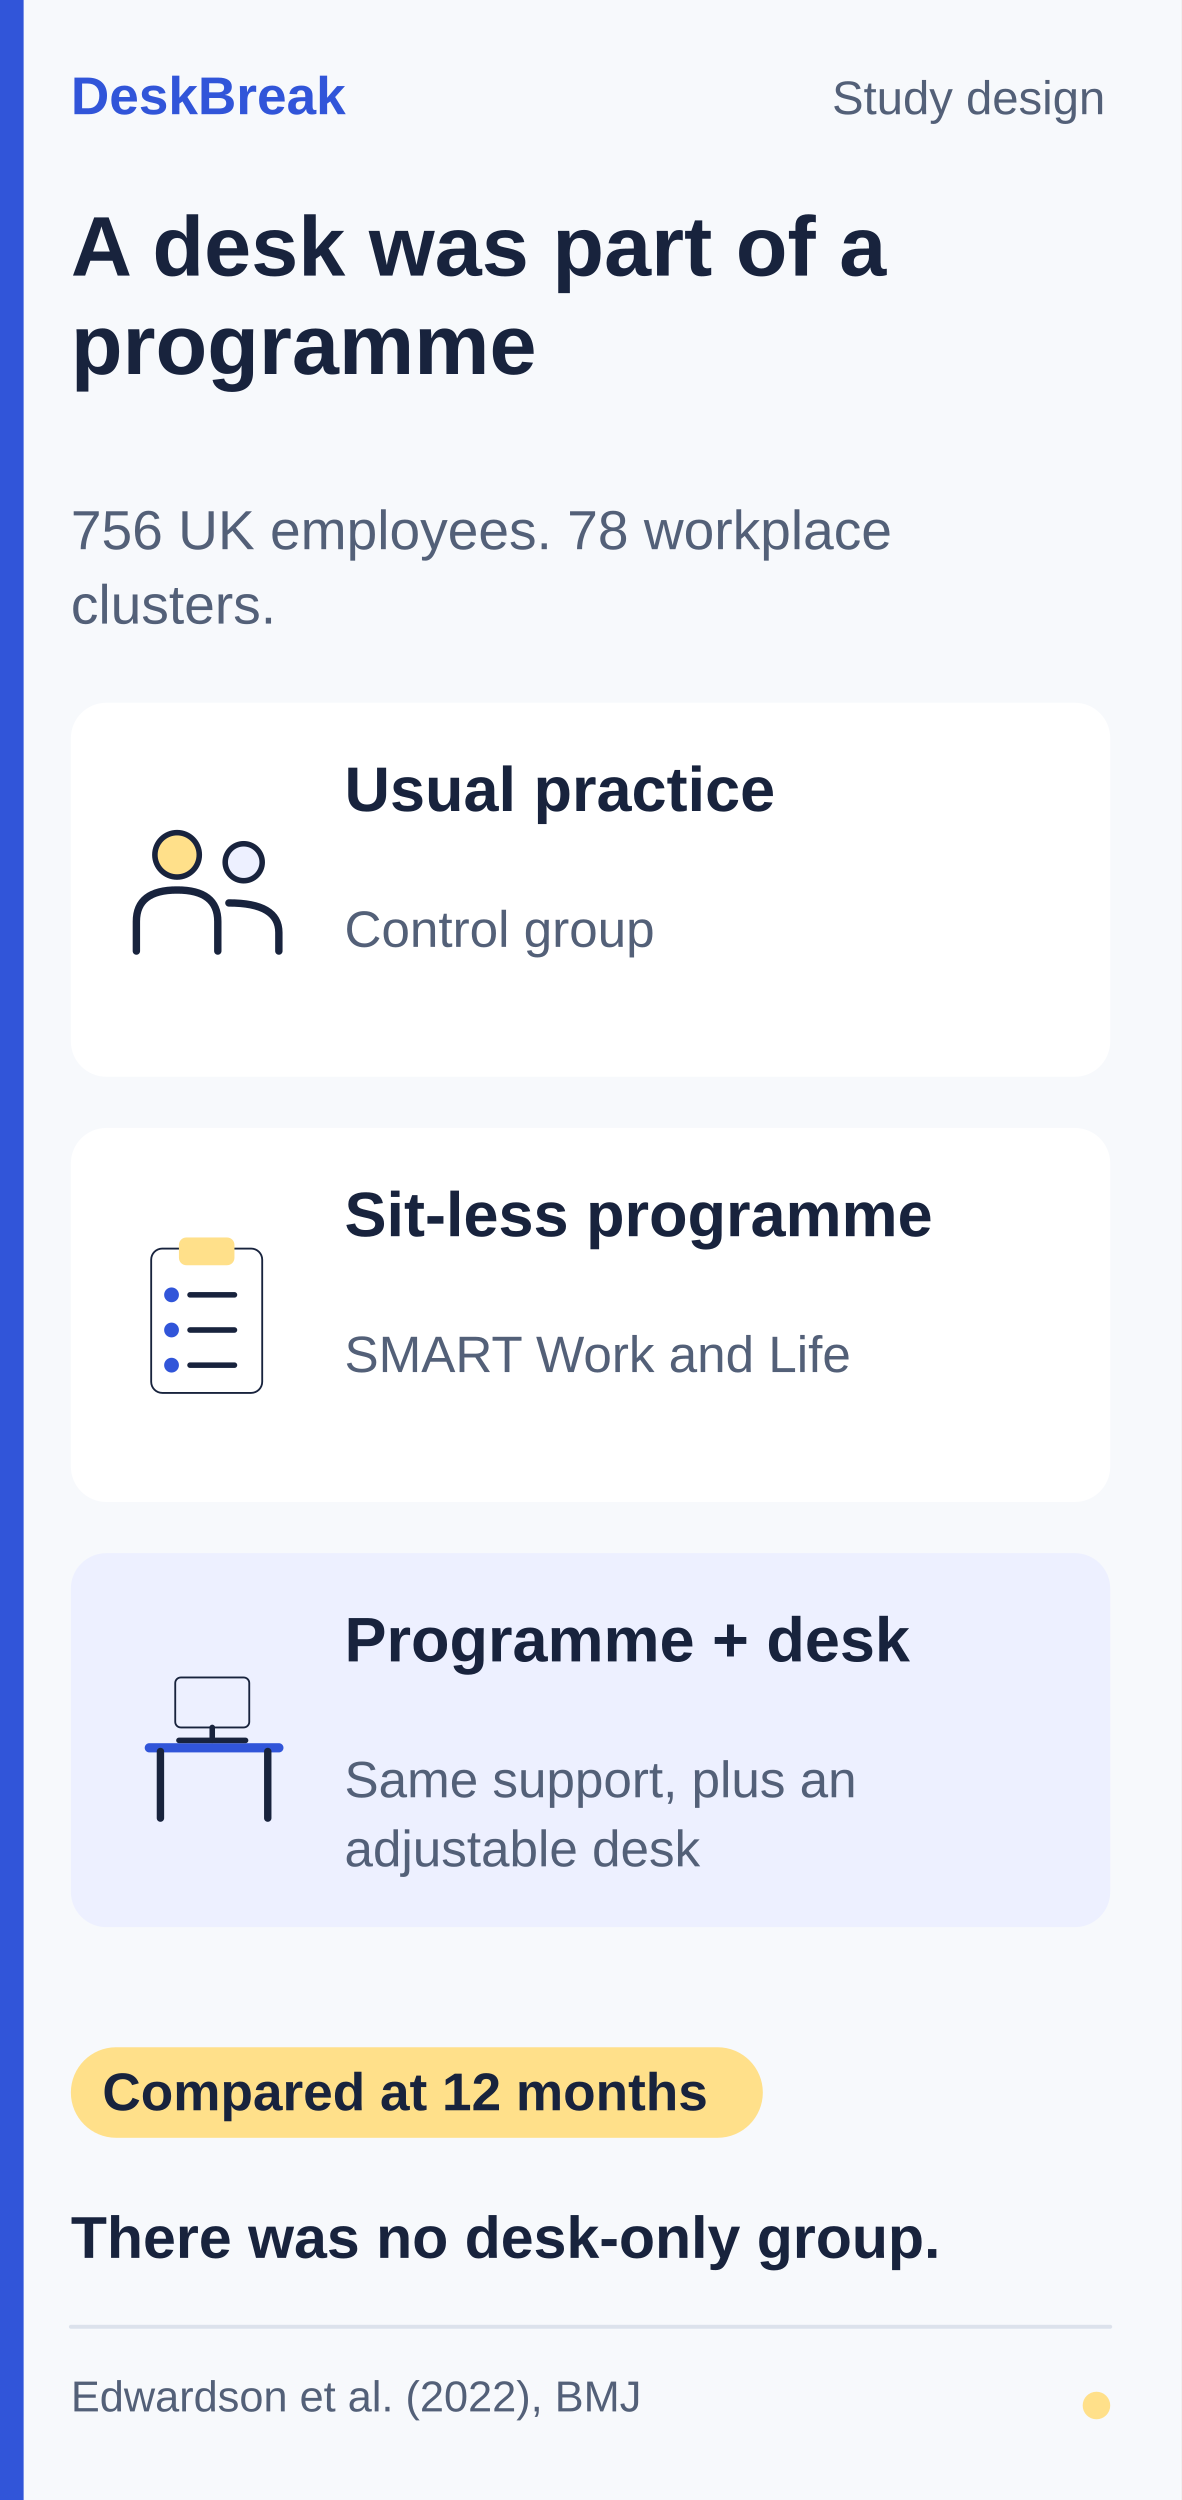
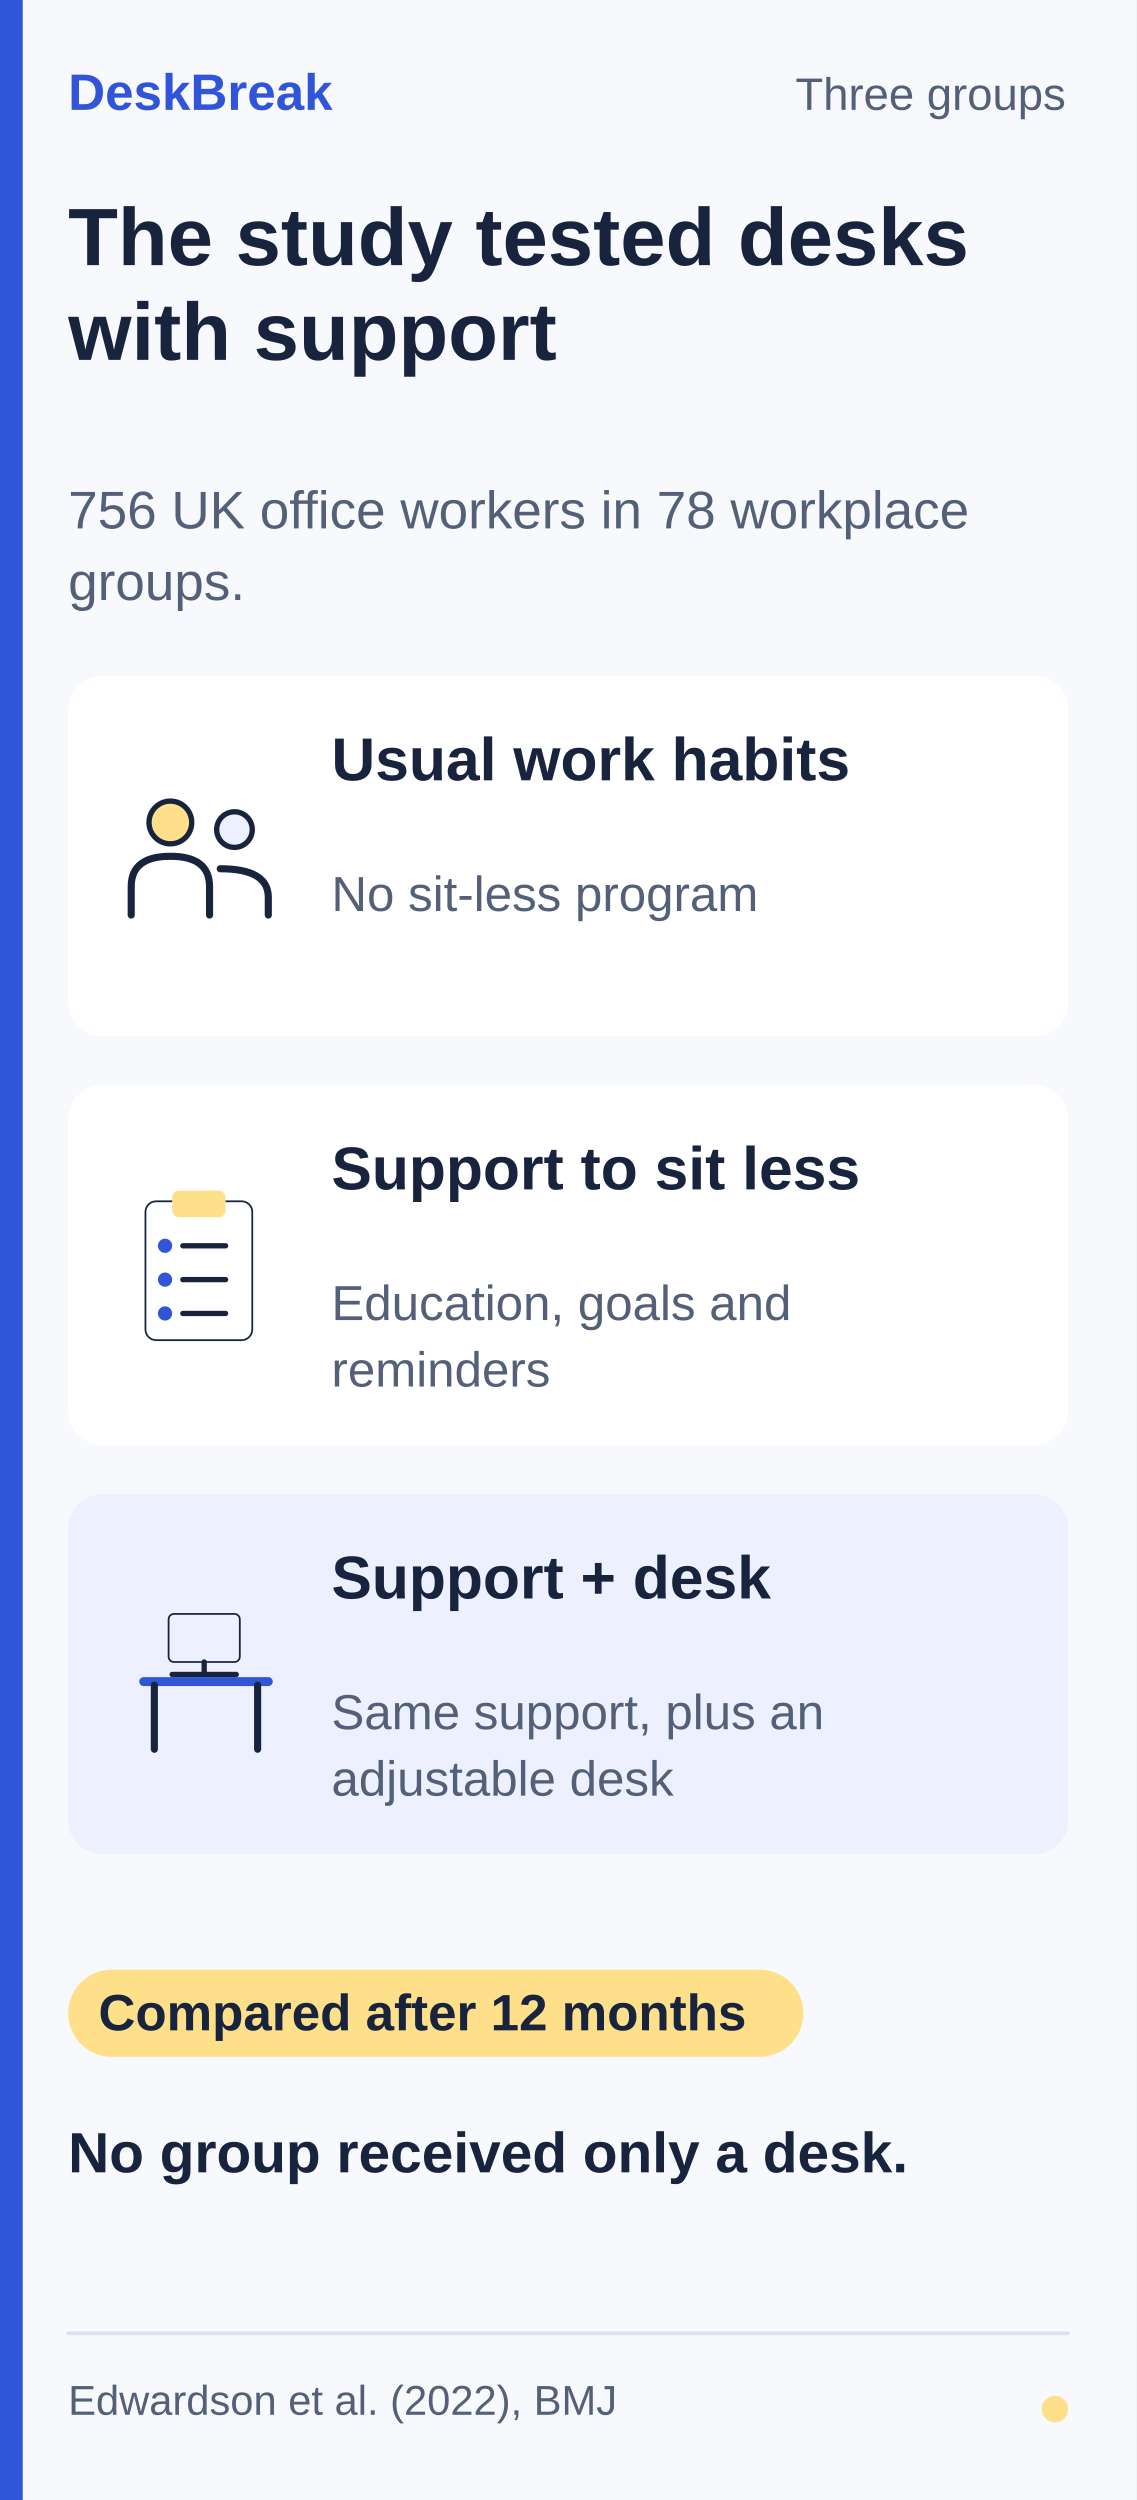
- <svg xmlns="http://www.w3.org/2000/svg" width="600" height="1270" viewBox="0 0 600 1270" role="img" aria-labelledby="title desc">
-   <rect x="0" y="0" width="600" height="1270" rx="0" fill="#F7F9FC" stroke="none" />
-   <rect x="0" y="0" width="12" height="1270" rx="0" fill="#3155D9" stroke="none" />
+ <svg xmlns="http://www.w3.org/2000/svg" width="600" height="1320" viewBox="0 0 600 1320" role="img" aria-labelledby="title desc">
+   <rect x="0" y="0" width="600" height="1320" rx="0" fill="#F7F9FC" stroke="none" />
+   <rect x="0" y="0" width="12" height="1320" rx="0" fill="#3155D9" stroke="none" />
  <text x="36" y="58" font-family="Archivo, Arial, sans-serif" font-size="27" font-weight="800" fill="#3155D9">DeskBreak</text>
-   <text x="422.688" y="58" font-family="Archivo, Arial, sans-serif" font-size="24" font-weight="500" fill="#536078">Study design</text>
-   <text x="36" y="140" font-family="Archivo, Arial, sans-serif" font-size="43" font-weight="800" fill="#18233D">A desk was part of a</text>
-   <text x="36" y="190" font-family="Archivo, Arial, sans-serif" font-size="43" font-weight="800" fill="#18233D">programme</text>
-   <text x="36" y="279" font-family="Archivo, Arial, sans-serif" font-size="28" font-weight="500" fill="#536078">756 UK employees. 78 workplace</text>
-   <text x="36" y="316.8" font-family="Archivo, Arial, sans-serif" font-size="28" font-weight="500" fill="#536078">clusters.</text>
+   <text x="419.976" y="58" font-family="Archivo, Arial, sans-serif" font-size="24" font-weight="500" fill="#536078">Three groups</text>
+   <text x="36" y="140" font-family="Archivo, Arial, sans-serif" font-size="43" font-weight="800" fill="#18233D">The study tested desks</text>
+   <text x="36" y="190" font-family="Archivo, Arial, sans-serif" font-size="43" font-weight="800" fill="#18233D">with support</text>
+   <text x="36" y="279" font-family="Archivo, Arial, sans-serif" font-size="28" font-weight="500" fill="#536078">756 UK office workers in 78 workplace</text>
+   <text x="36" y="316.8" font-family="Archivo, Arial, sans-serif" font-size="28" font-weight="500" fill="#536078">groups.</text>
  <rect x="36" y="357" width="528" height="190" rx="18" fill="#FFFFFF" stroke="none" />
  <g transform="translate(58 407) scale(0.94)">
    <circle cx="34" cy="29" r="12" fill="#FFE08A" stroke="#18233D" stroke-width="3" />
    <circle cx="70" cy="33" r="10" fill="#EDF0FF" stroke="#18233D" stroke-width="3" />
    <path d="M12 81V65Q12 48 34 48Q56 48 56 65V81M62 55Q89 55 89 71V81" fill="none" stroke="#18233D" stroke-width="4" stroke-linecap="round" />
  </g>
-   <text x="175" y="412" font-family="Archivo, Arial, sans-serif" font-size="32" font-weight="800" fill="#18233D">Usual practice</text>
-   <text x="175" y="481" font-family="Archivo, Arial, sans-serif" font-size="26" font-weight="500" fill="#536078">Control group</text>
+   <text x="175" y="412" font-family="Archivo, Arial, sans-serif" font-size="32" font-weight="800" fill="#18233D">Usual work habits</text>
+   <text x="175" y="481" font-family="Archivo, Arial, sans-serif" font-size="26" font-weight="500" fill="#536078">No sit-less program</text>
  <rect x="36" y="573" width="528" height="190" rx="18" fill="#FFFFFF" stroke="none" />
  <g transform="translate(58 623) scale(0.94)">
    <rect x="20" y="12" width="60" height="78" rx="6" fill="#FFFFFF" stroke="#18233D" />
    <rect x="35" y="6" width="30" height="15" rx="4" fill="#FFE08A" stroke="none" />
    <line x1="41" y1="37" x2="65" y2="37" stroke="#18233D" stroke-width="3" stroke-linecap="round" />
    <line x1="41" y1="56" x2="65" y2="56" stroke="#18233D" stroke-width="3" stroke-linecap="round" />
    <line x1="41" y1="75" x2="65" y2="75" stroke="#18233D" stroke-width="3" stroke-linecap="round" />
    <circle cx="31" cy="37" r="4" fill="#3155D9" stroke="none" stroke-width="0" />
    <circle cx="31" cy="56" r="4" fill="#3155D9" stroke="none" stroke-width="0" />
    <circle cx="31" cy="75" r="4" fill="#3155D9" stroke="none" stroke-width="0" />
  </g>
-   <text x="175" y="628" font-family="Archivo, Arial, sans-serif" font-size="32" font-weight="800" fill="#18233D">Sit-less programme</text>
-   <text x="175" y="697" font-family="Archivo, Arial, sans-serif" font-size="26" font-weight="500" fill="#536078">SMART Work and Life</text>
+   <text x="175" y="628" font-family="Archivo, Arial, sans-serif" font-size="32" font-weight="800" fill="#18233D">Support to sit less</text>
+   <text x="175" y="697" font-family="Archivo, Arial, sans-serif" font-size="26" font-weight="500" fill="#536078">Education, goals and</text>
+   <text x="175" y="732.1" font-family="Archivo, Arial, sans-serif" font-size="26" font-weight="500" fill="#536078">reminders</text>
  <rect x="36" y="789" width="528" height="190" rx="18" fill="#EDF0FF" stroke="none" />
  <g transform="translate(58 839) scale(0.94)">
    <rect x="33" y="14" width="40" height="27" rx="3" fill="#EDF0FF" stroke="#18233D" />
    <line x1="53" y1="41" x2="53" y2="48" stroke="#18233D" stroke-width="3" stroke-linecap="round" />
    <line x1="19" y1="52" x2="89" y2="52" stroke="#3155D9" stroke-width="5" stroke-linecap="round" />
    <line x1="25" y1="54" x2="25" y2="90" stroke="#18233D" stroke-width="4" stroke-linecap="round" />
    <line x1="83" y1="54" x2="83" y2="90" stroke="#18233D" stroke-width="4" stroke-linecap="round" />
    <line x1="35" y1="48" x2="71" y2="48" stroke="#18233D" stroke-width="3" stroke-linecap="round" />
  </g>
-   <text x="175" y="844" font-family="Archivo, Arial, sans-serif" font-size="32" font-weight="800" fill="#18233D">Programme + desk</text>
+   <text x="175" y="844" font-family="Archivo, Arial, sans-serif" font-size="32" font-weight="800" fill="#18233D">Support + desk</text>
  <text x="175" y="913" font-family="Archivo, Arial, sans-serif" font-size="26" font-weight="500" fill="#536078">Same support, plus an</text>
  <text x="175" y="948.1" font-family="Archivo, Arial, sans-serif" font-size="26" font-weight="500" fill="#536078">adjustable desk</text>
-   <rect x="36" y="1040" width="351.518" height="46" rx="23" fill="#FFE08A" stroke="none" />
-   <text x="52" y="1072" font-family="Archivo, Arial, sans-serif" font-size="27" font-weight="800" fill="#18233D">Compared at 12 months</text>
-   <text x="36" y="1147" font-family="Archivo, Arial, sans-serif" font-size="30" font-weight="800" fill="#18233D">There was no desk-only group.</text>
-   <line x1="36" y1="1182" x2="564" y2="1182" stroke="#DCE2EC" stroke-width="2" stroke-linecap="round" />
-   <text x="36" y="1225" font-family="Archivo, Arial, sans-serif" font-size="22" font-weight="500" fill="#536078">Edwardson et al. (2022), BMJ</text>
-   <circle cx="557" cy="1222" r="7" fill="#FFE08A" stroke="none" stroke-width="0" />
+   <rect x="36" y="1040" width="388.184" height="46" rx="23" fill="#FFE08A" stroke="none" />
+   <text x="52" y="1072" font-family="Archivo, Arial, sans-serif" font-size="27" font-weight="800" fill="#18233D">Compared after 12 months</text>
+   <text x="36" y="1147" font-family="Archivo, Arial, sans-serif" font-size="30" font-weight="800" fill="#18233D">No group received only a desk.</text>
+   <line x1="36" y1="1232" x2="564" y2="1232" stroke="#DCE2EC" stroke-width="2" stroke-linecap="round" />
+   <text x="36" y="1275" font-family="Archivo, Arial, sans-serif" font-size="22" font-weight="500" fill="#536078">Edwardson et al. (2022), BMJ</text>
+   <circle cx="557" cy="1272" r="7" fill="#FFE08A" stroke="none" stroke-width="0" />
</svg>
